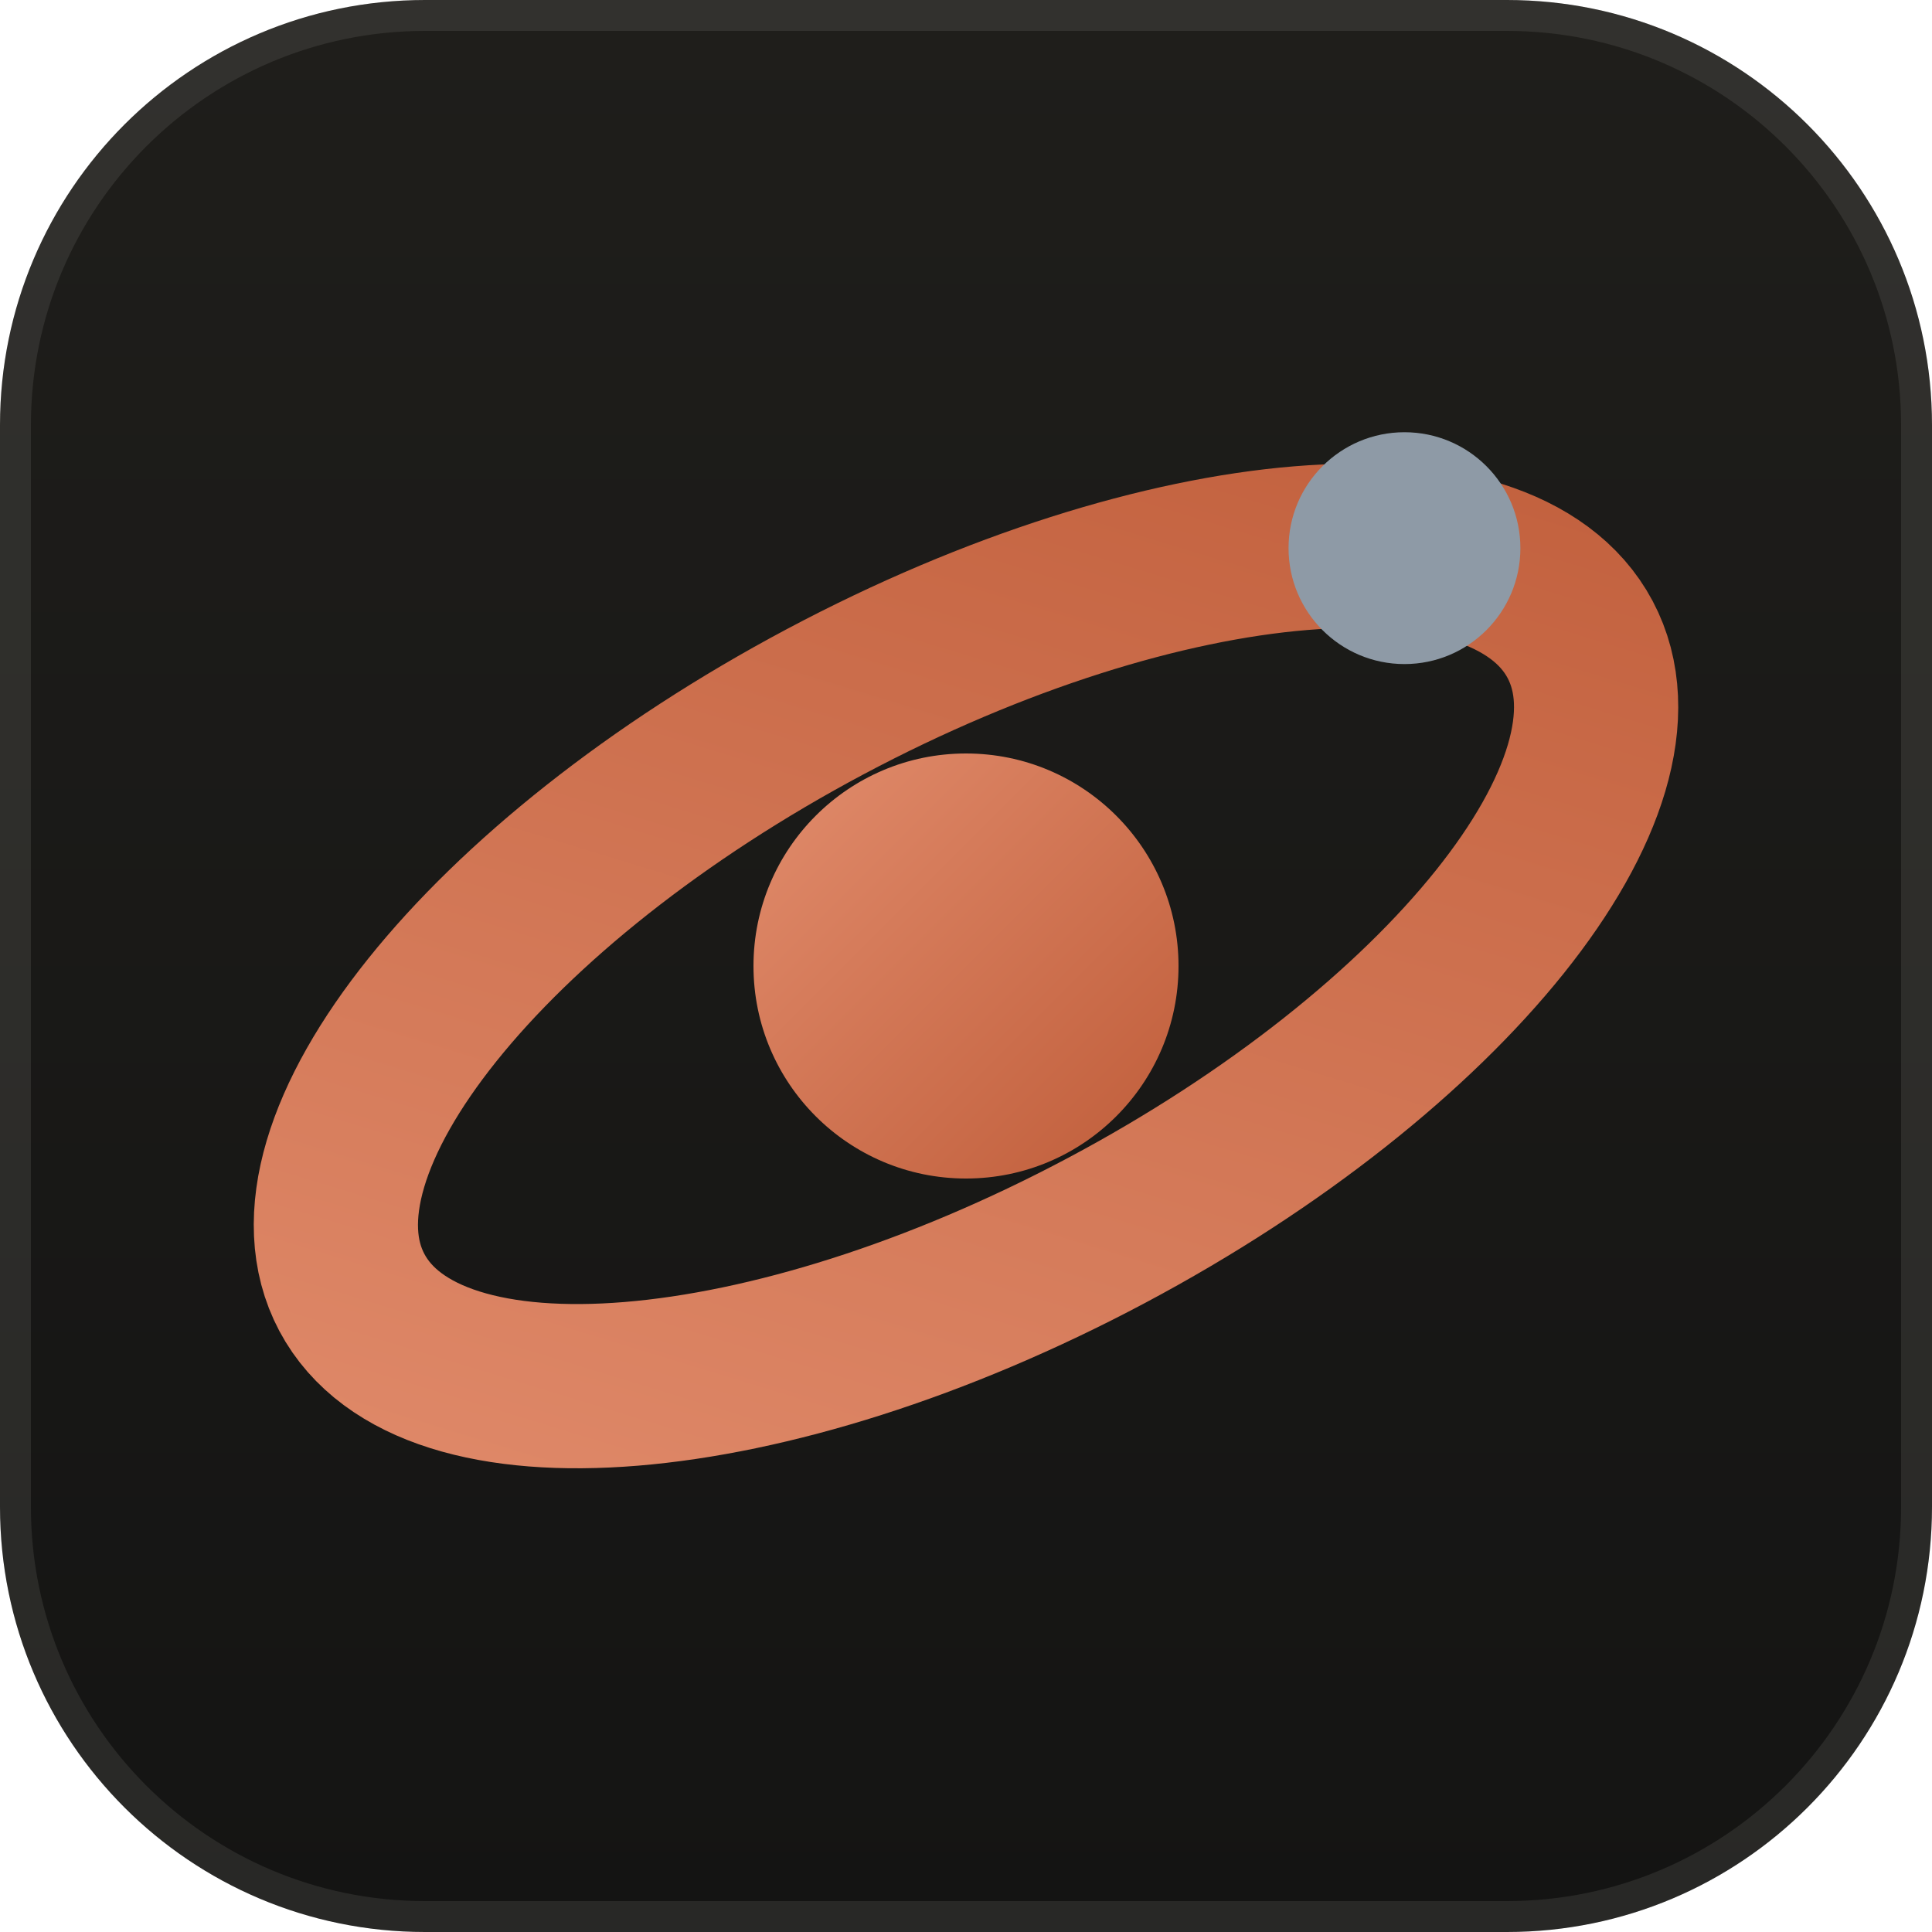
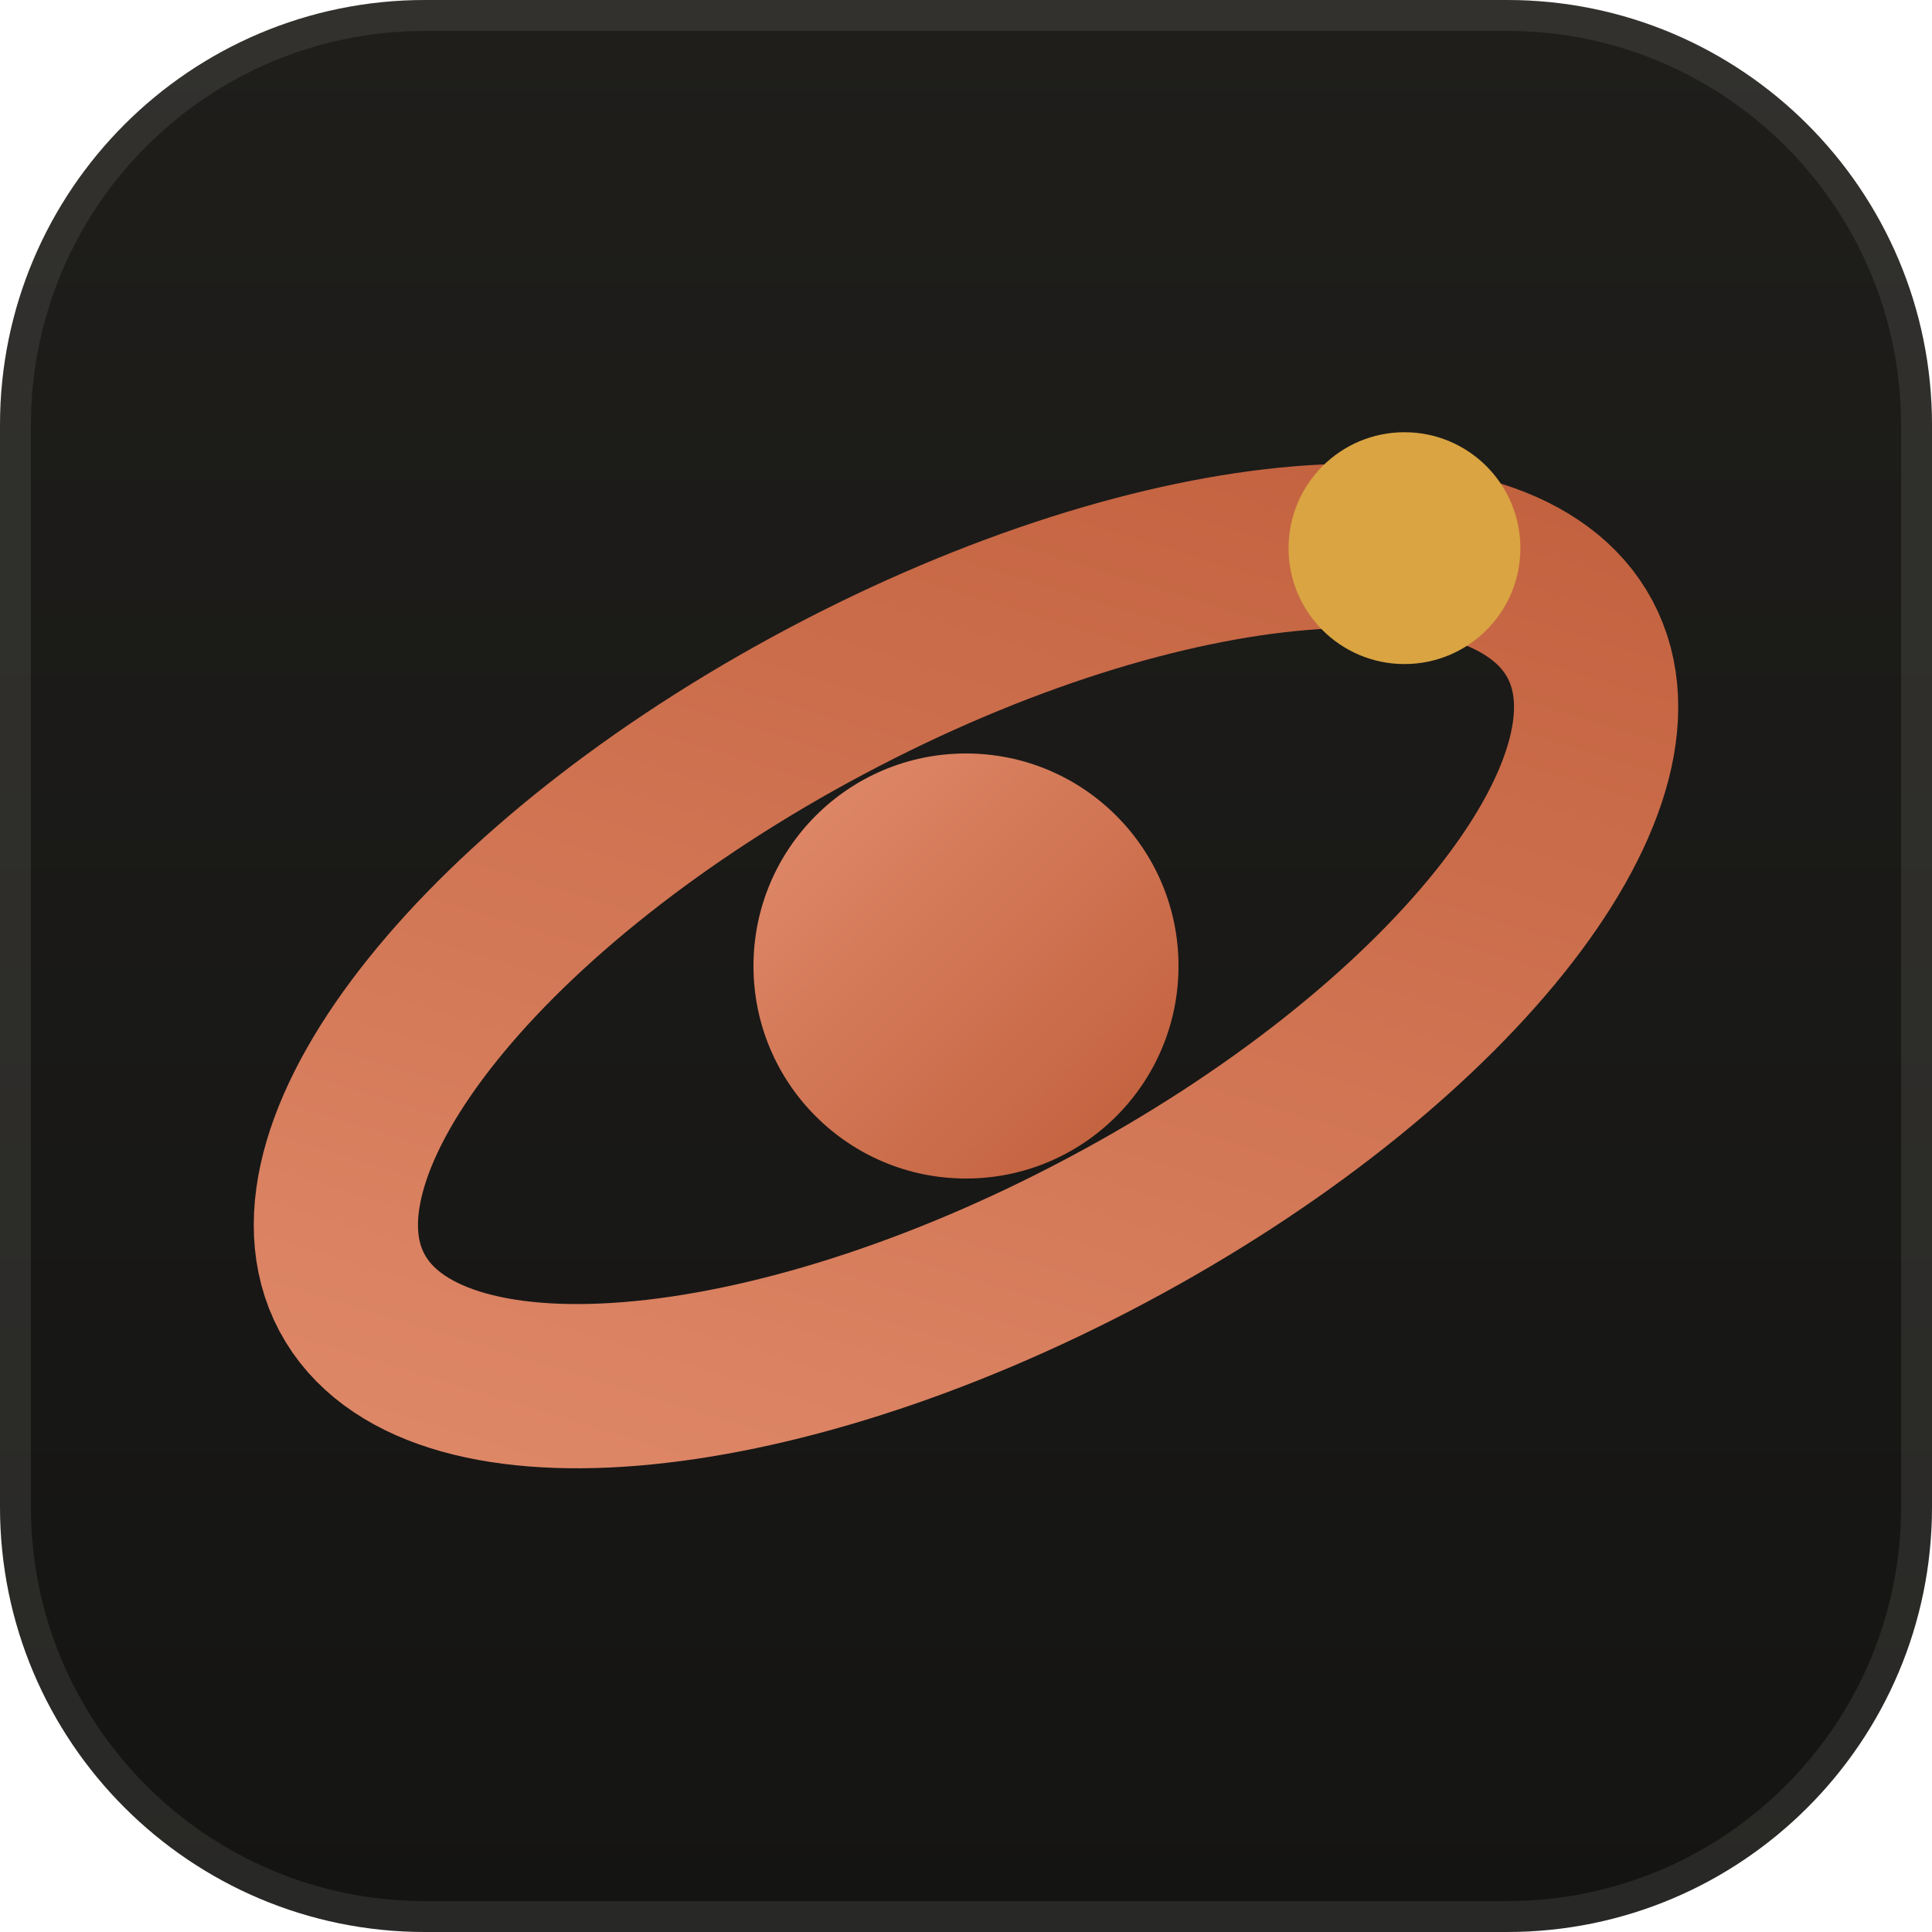
<svg xmlns="http://www.w3.org/2000/svg" viewBox="0 0 100 100" width="100" height="100" role="img" aria-label="Engram">
  <defs>
    <linearGradient id="engram-dark-orbit" gradientUnits="userSpaceOnUse" x1="24" y1="76" x2="76" y2="24">
      <stop offset="0" stop-color="#E08A6A" />
      <stop offset="1" stop-color="#C15F3C" />
    </linearGradient>
    <linearGradient id="engram-dark-core" gradientUnits="userSpaceOnUse" x1="40.25" y1="40.25" x2="59.75" y2="59.75">
      <stop offset="0" stop-color="#E08A6A" />
      <stop offset="1" stop-color="#C15F3C" />
    </linearGradient>
    <linearGradient id="engram-dark-plate" x1="0" y1="0" x2="0" y2="1">
      <stop offset="0" stop-color="#1F1E1B" />
      <stop offset="1" stop-color="#141413" />
    </linearGradient>
  </defs>
  <rect width="100" height="100" rx="22" fill="url(#engram-dark-plate)" />
  <rect x="0.8" y="0.8" width="98.4" height="98.4" rx="21.2" fill="none" stroke="rgba(247, 245, 239, 0.09)" stroke-width="1.6" />
  <ellipse cx="50" cy="50" rx="36" ry="15.5" fill="none" stroke="url(#engram-dark-orbit)" stroke-width="8.5" transform="rotate(-28 50 50)" />
-   <circle cx="72.695" cy="28.372" r="6" fill="#8E9AA6" />
+   <circle cx="72.695" cy="28.372" r="6" fill="#D9A441" />
  <circle cx="50" cy="50" r="11" fill="url(#engram-dark-core)" />
</svg>
